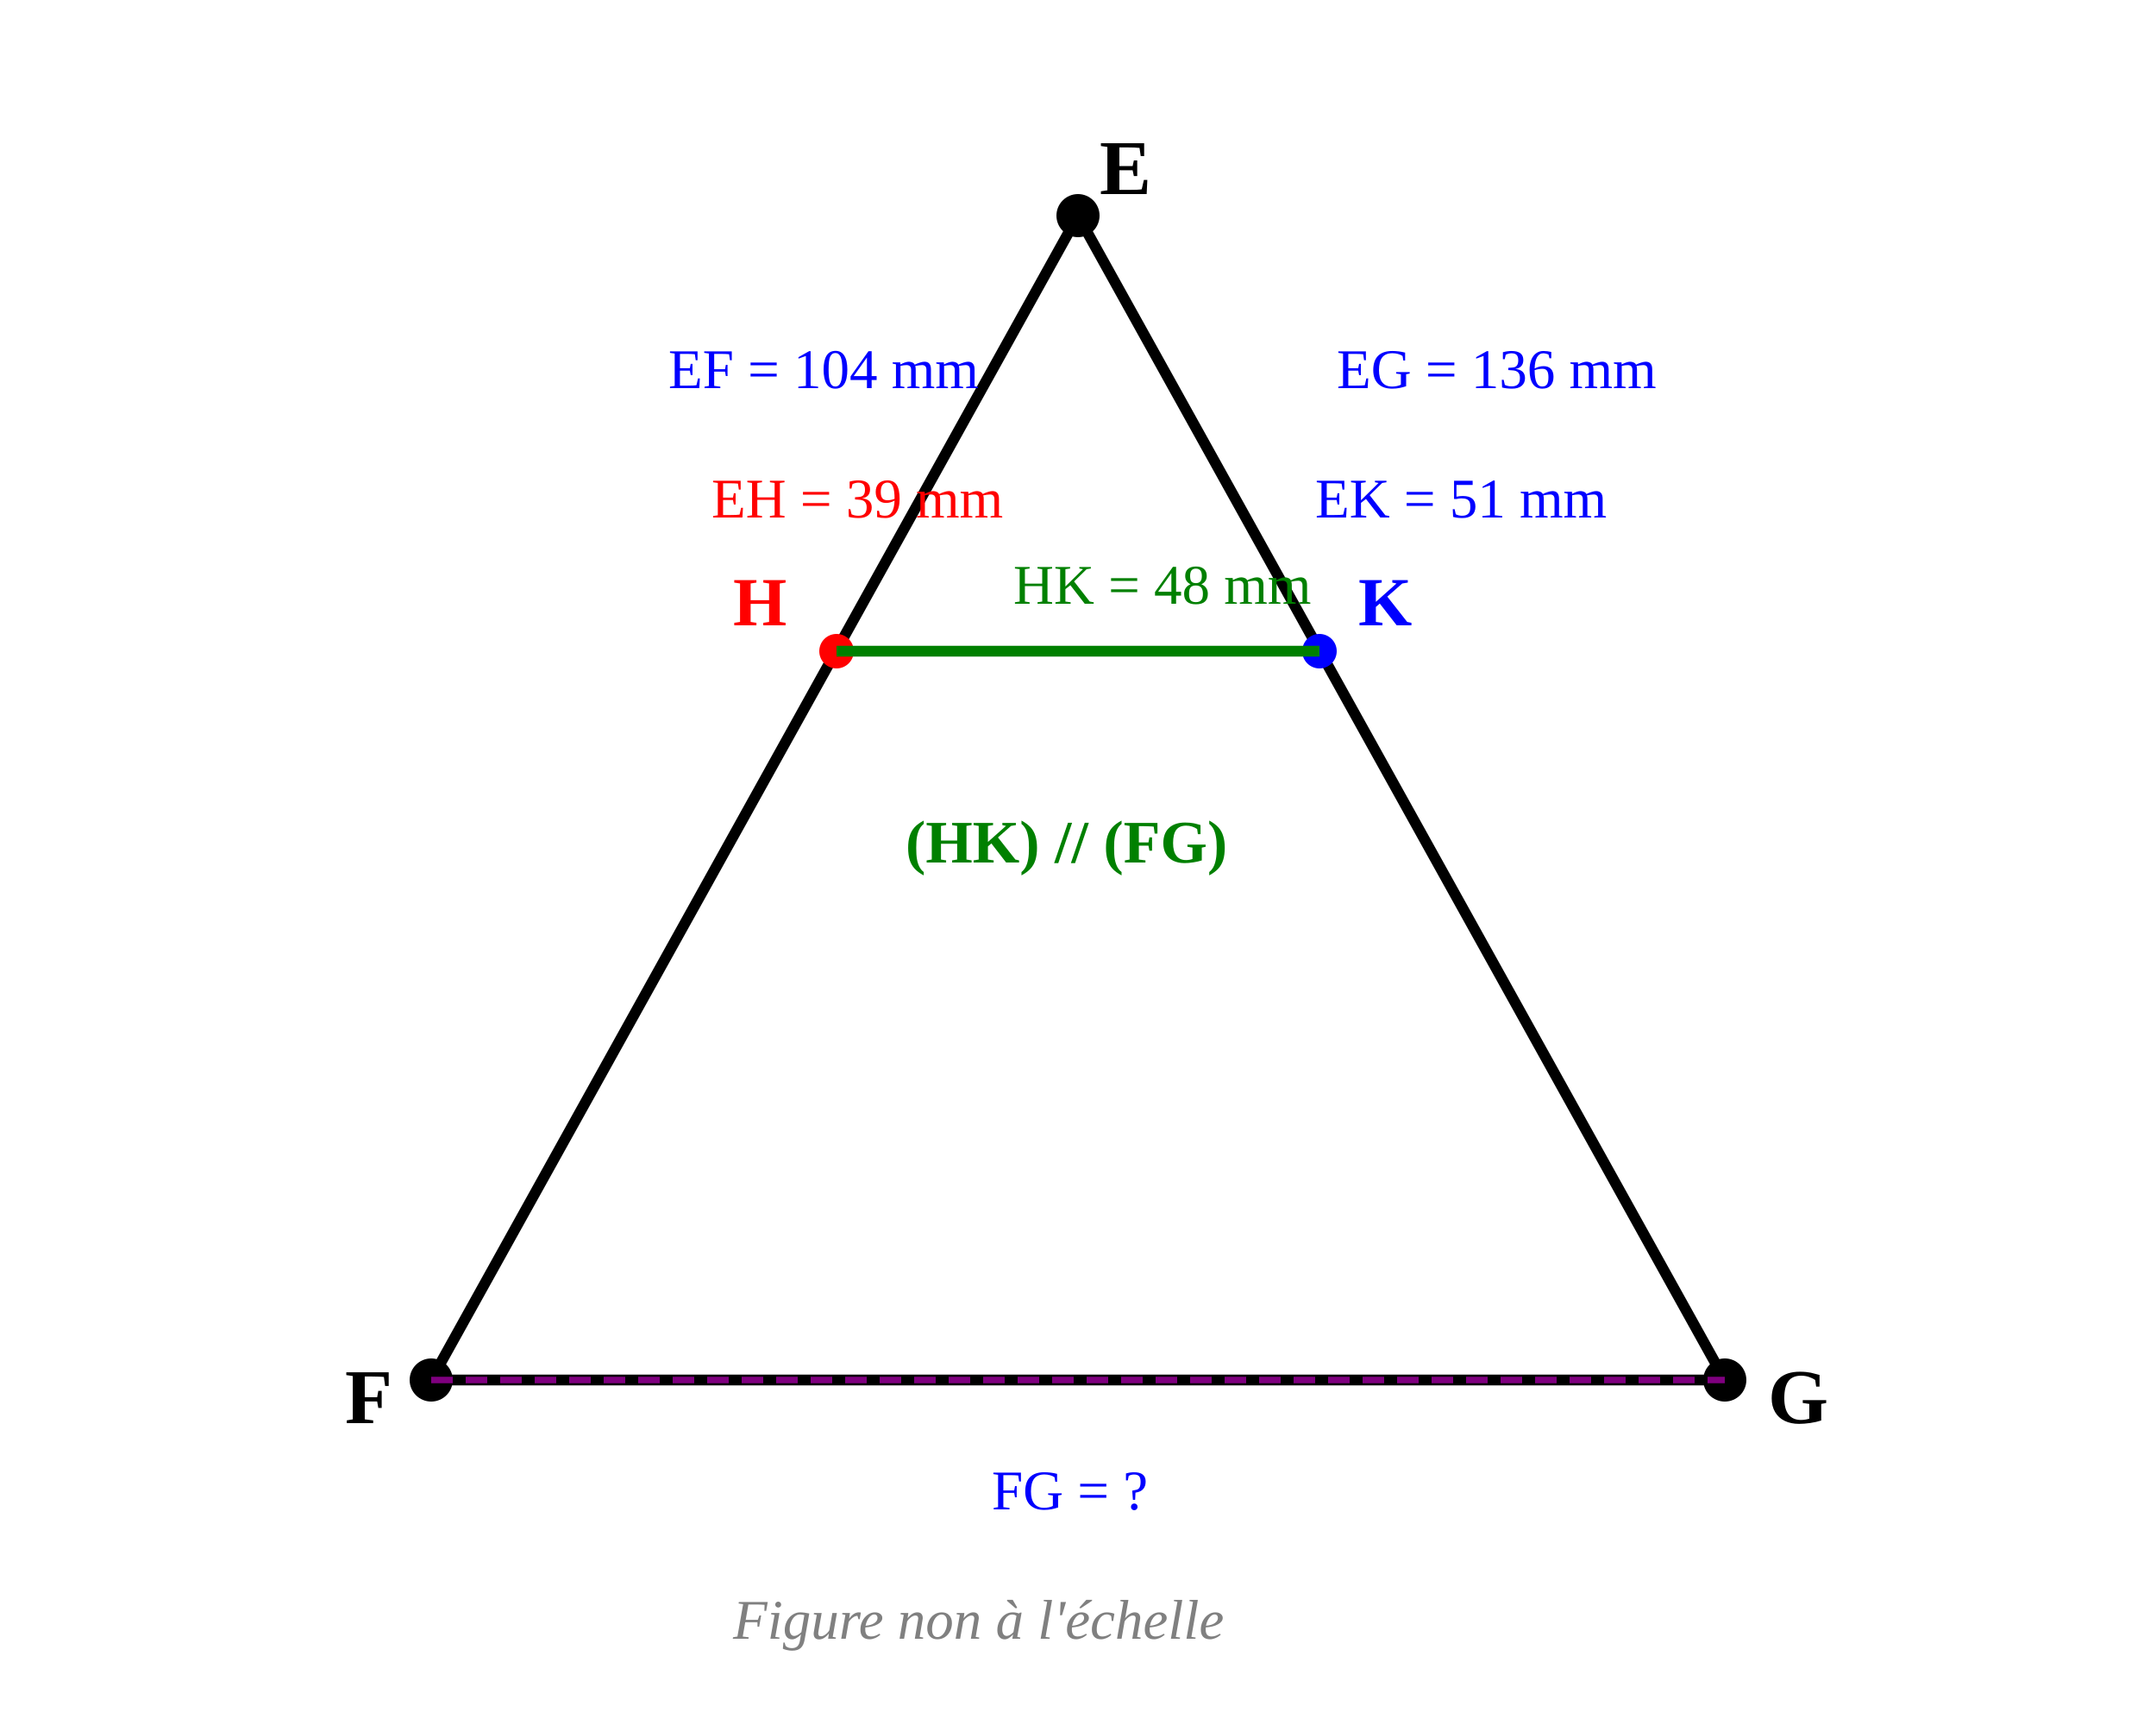
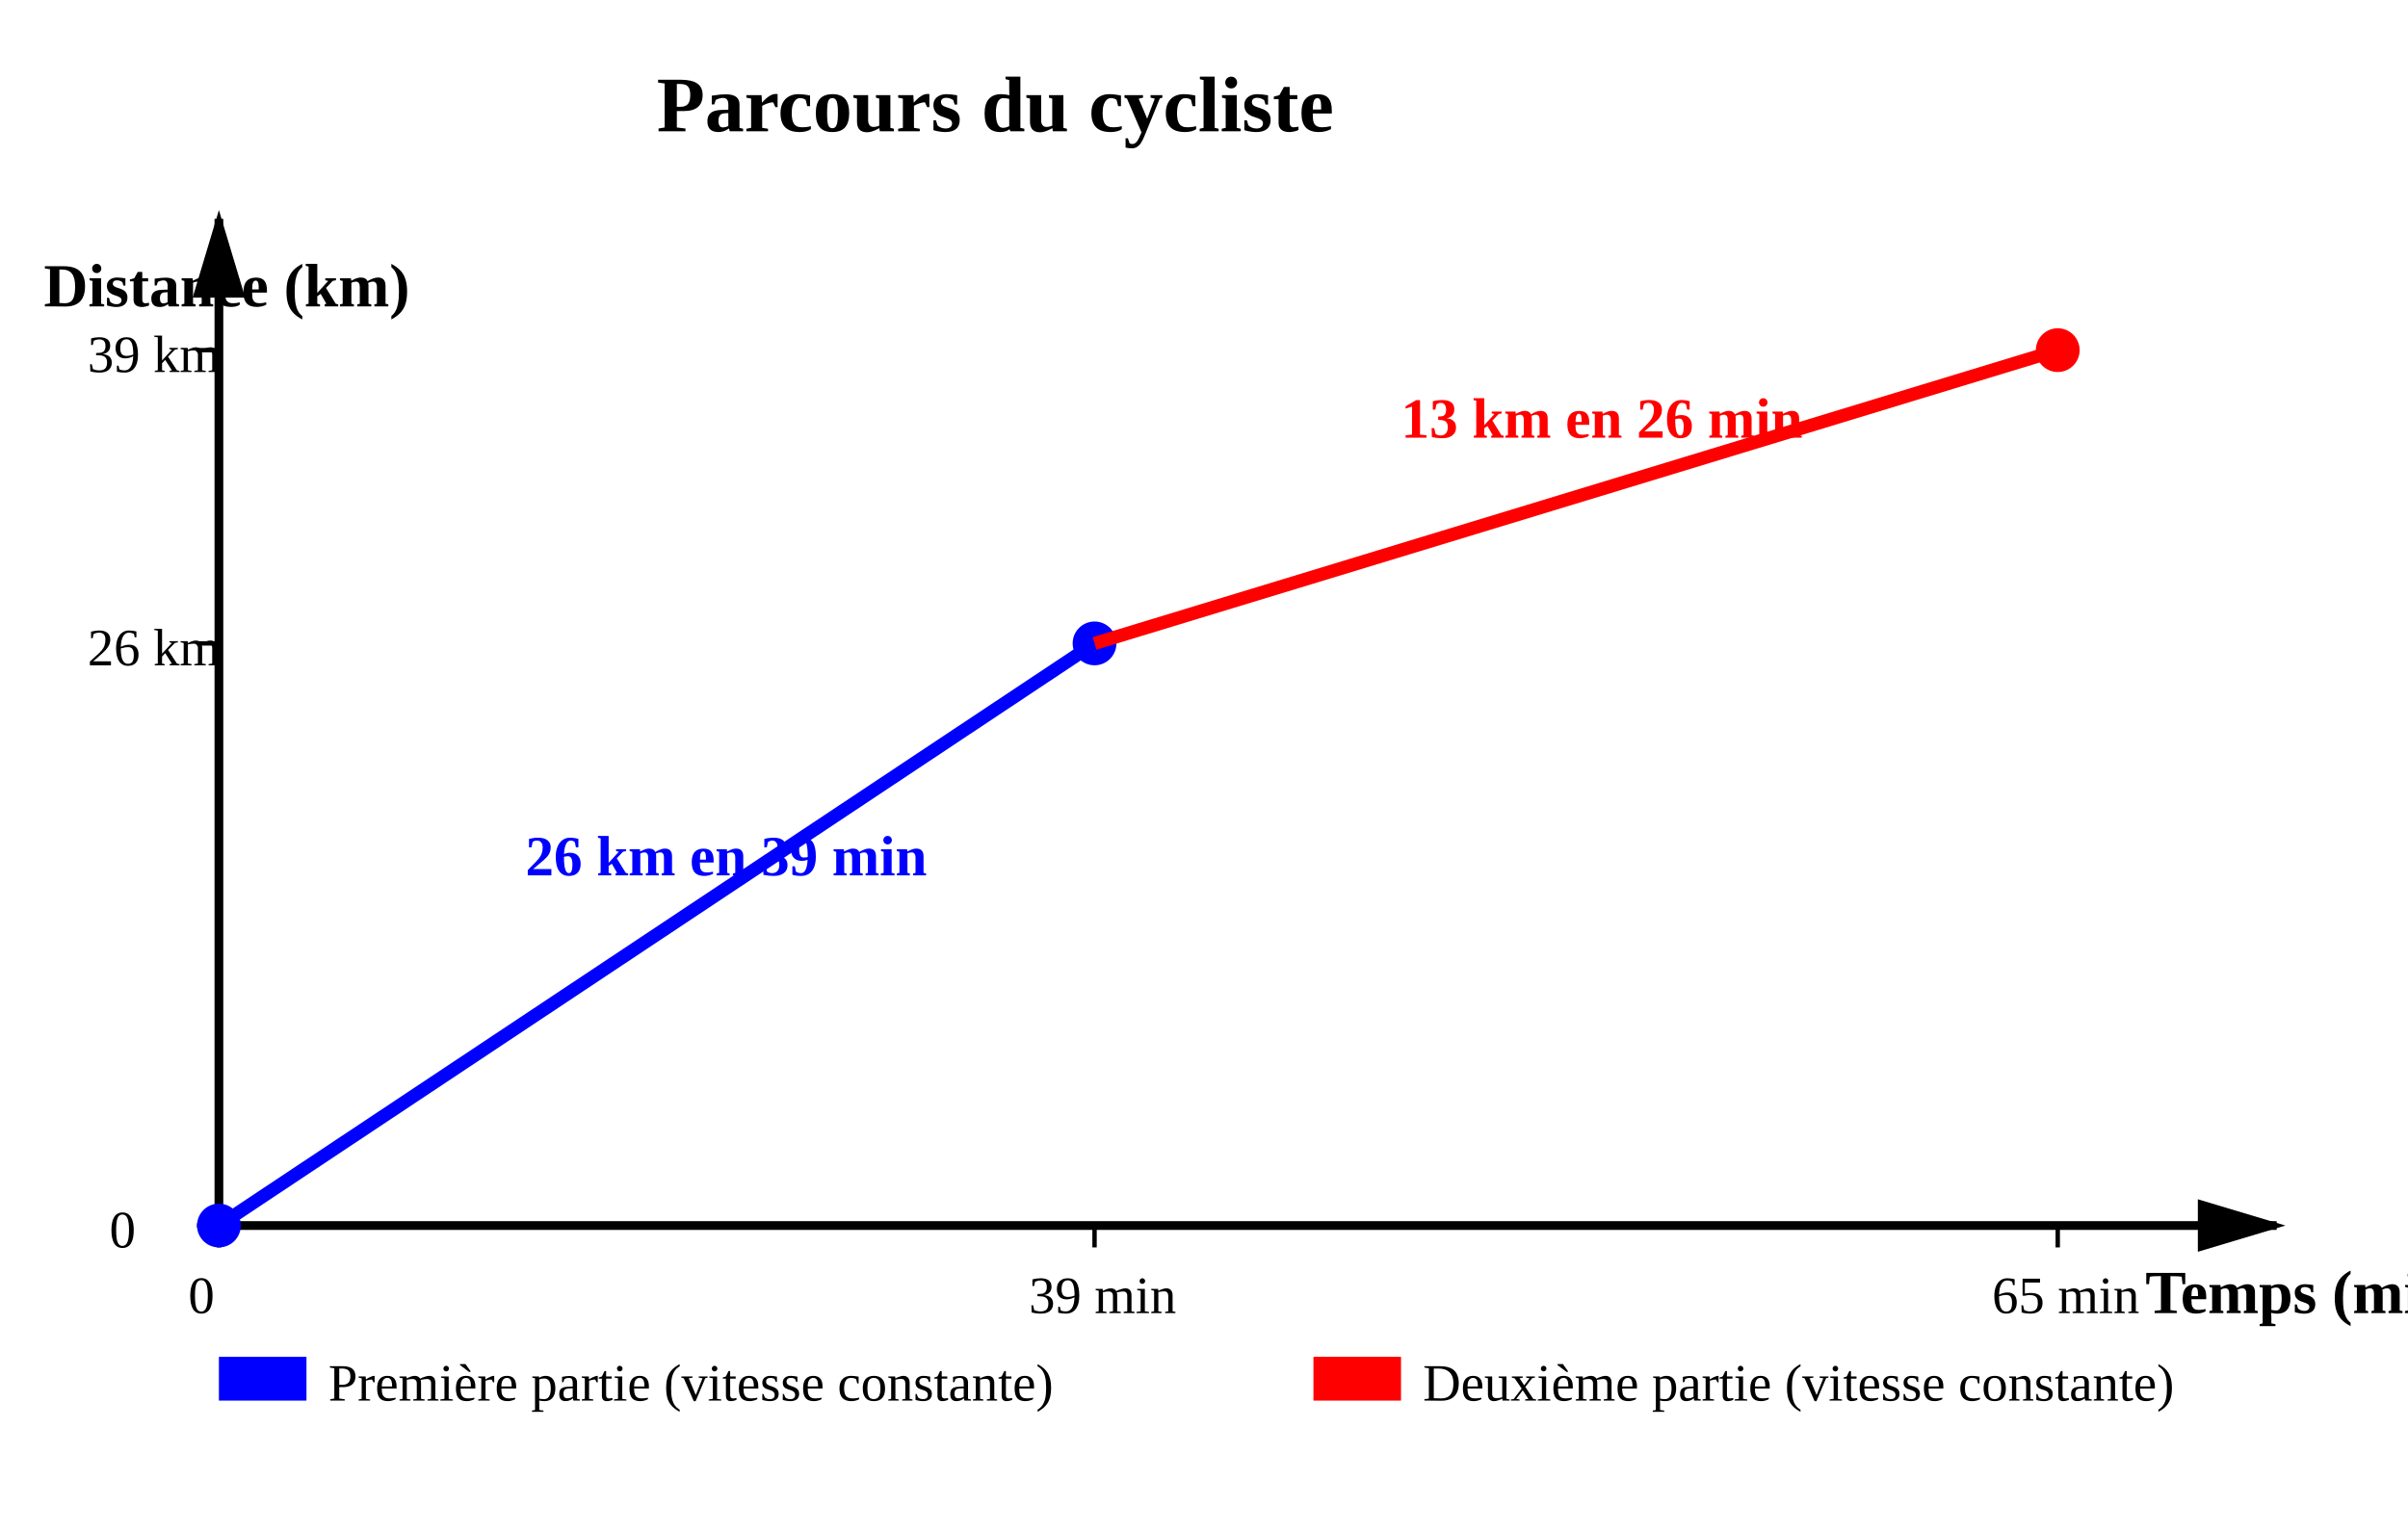
- <svg xmlns="http://www.w3.org/2000/svg" width="500" height="400">
-   <circle cx="250" cy="50" r="5" fill="black" />
-   <circle cx="100" cy="320" r="5" fill="black" />
-   <circle cx="400" cy="320" r="5" fill="black" />
-   <line x1="250" y1="50" x2="100" y2="320" stroke="black" stroke-width="2.5" />
-   <line x1="250" y1="50" x2="400" y2="320" stroke="black" stroke-width="2.5" />
-   <line x1="100" y1="320" x2="400" y2="320" stroke="black" stroke-width="2.5" />
-   <circle cx="194" cy="151" r="4" fill="red" />
-   <circle cx="306" cy="151" r="4" fill="blue" />
-   <line x1="194" y1="151" x2="306" y2="151" stroke="green" stroke-width="2.5" />
-   <line x1="100" y1="320" x2="400" y2="320" stroke="purple" stroke-width="1.5" stroke-dasharray="5,3" />
-   <text x="255" y="45" font-size="18" font-weight="bold">E</text>
-   <text x="80" y="330" font-size="18" font-weight="bold">F</text>
-   <text x="410" y="330" font-size="18" font-weight="bold">G</text>
-   <text x="170" y="145" font-size="16" font-weight="bold" fill="red">H</text>
-   <text x="315" y="145" font-size="16" font-weight="bold" fill="blue">K</text>
-   <text x="155" y="90" font-size="13" fill="blue">EF = 104 mm</text>
-   <text x="310" y="90" font-size="13" fill="blue">EG = 136 mm</text>
-   <text x="230" y="350" font-size="13" fill="blue">FG = ?</text>
-   <text x="165" y="120" font-size="13" fill="red">EH = 39 mm</text>
-   <text x="305" y="120" font-size="13" fill="blue">EK = 51 mm</text>
-   <text x="235" y="140" font-size="13" fill="green">HK = 48 mm</text>
-   <text x="210" y="200" font-size="14" fill="green" font-weight="bold">(HK) // (FG)</text>
-   <text x="170" y="380" font-size="13" fill="gray" font-style="italic">Figure non à l'échelle</text>
+ <svg xmlns="http://www.w3.org/2000/svg" width="550" height="350">
+   <text x="150" y="30" font-size="18" font-weight="bold" fill="black">Parcours du cycliste</text>
+   <line x1="50" y1="280" x2="520" y2="280" stroke="black" stroke-width="2" marker-end="url(#arrowhead)" />
+   <defs>
+     <marker id="arrowhead" markerWidth="10" markerHeight="10" refX="9" refY="3" orient="auto">
+       <polygon points="0 0, 10 3, 0 6" fill="black" />
+     </marker>
+   </defs>
+   <text x="490" y="300" font-size="14" font-weight="bold">Temps (min)</text>
+   <line x1="50" y1="280" x2="50" y2="50" stroke="black" stroke-width="2" marker-end="url(#arrowhead)" />
+   <text x="10" y="70" font-size="14" font-weight="bold">Distance (km)</text>
+   <line x1="50" y1="280" x2="50" y2="285" stroke="black" stroke-width="1" />
+   <text x="43" y="300" font-size="12">0</text>
+   <line x1="250" y1="280" x2="250" y2="285" stroke="black" stroke-width="1" />
+   <text x="235" y="300" font-size="12">39 min</text>
+   <line x1="470" y1="280" x2="470" y2="285" stroke="black" stroke-width="1" />
+   <text x="455" y="300" font-size="12">65 min</text>
+   <line x1="45" y1="280" x2="50" y2="280" stroke="black" stroke-width="1" />
+   <text x="25" y="285" font-size="12">0</text>
+   <line x1="45" y1="147" x2="50" y2="147" stroke="black" stroke-width="1" />
+   <text x="20" y="152" font-size="12">26 km</text>
+   <line x1="45" y1="80" x2="50" y2="80" stroke="black" stroke-width="1" />
+   <text x="20" y="85" font-size="12">39 km</text>
+   <line x1="50" y1="280" x2="250" y2="147" stroke="blue" stroke-width="3" />
+   <circle cx="50" cy="280" r="5" fill="blue" />
+   <circle cx="250" cy="147" r="5" fill="blue" />
+   <line x1="250" y1="147" x2="470" y2="80" stroke="red" stroke-width="3" />
+   <circle cx="470" cy="80" r="5" fill="red" />
+   <text x="120" y="200" font-size="13" fill="blue" font-weight="bold">26 km en 39 min</text>
+   <text x="320" y="100" font-size="13" fill="red" font-weight="bold">13 km en 26 min</text>
+   <rect x="50" y="310" width="20" height="10" fill="blue" />
+   <text x="75" y="320" font-size="12">Première partie (vitesse constante)</text>
+   <rect x="300" y="310" width="20" height="10" fill="red" />
+   <text x="325" y="320" font-size="12">Deuxième partie (vitesse constante)</text>
</svg>
